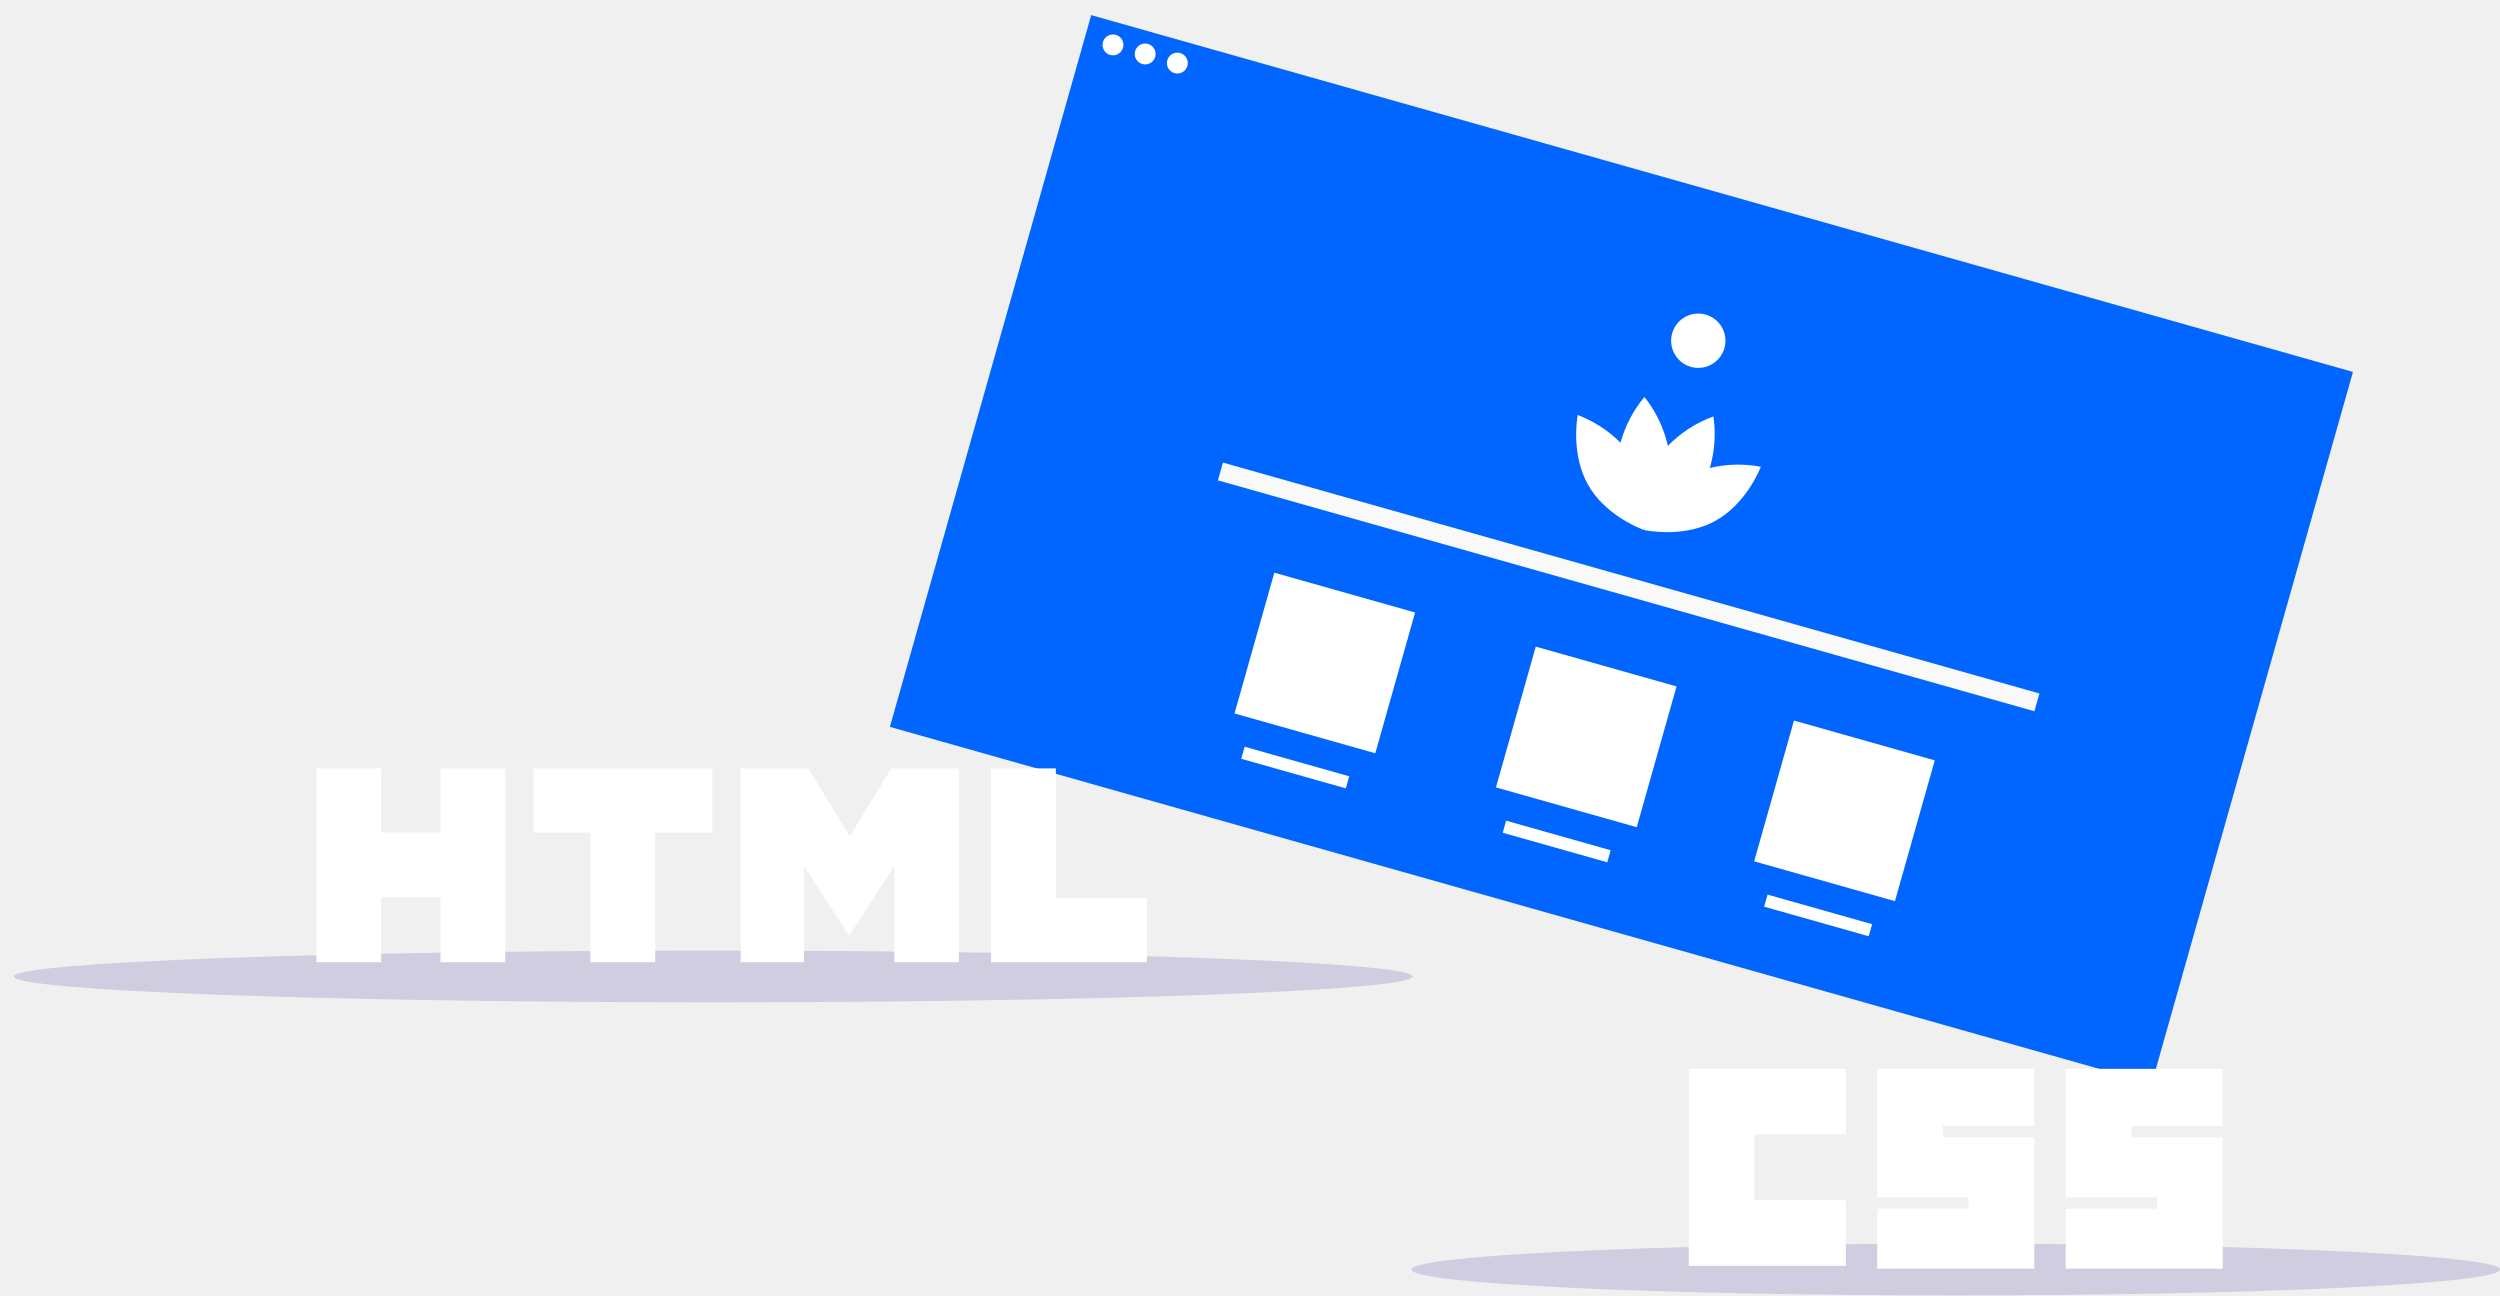
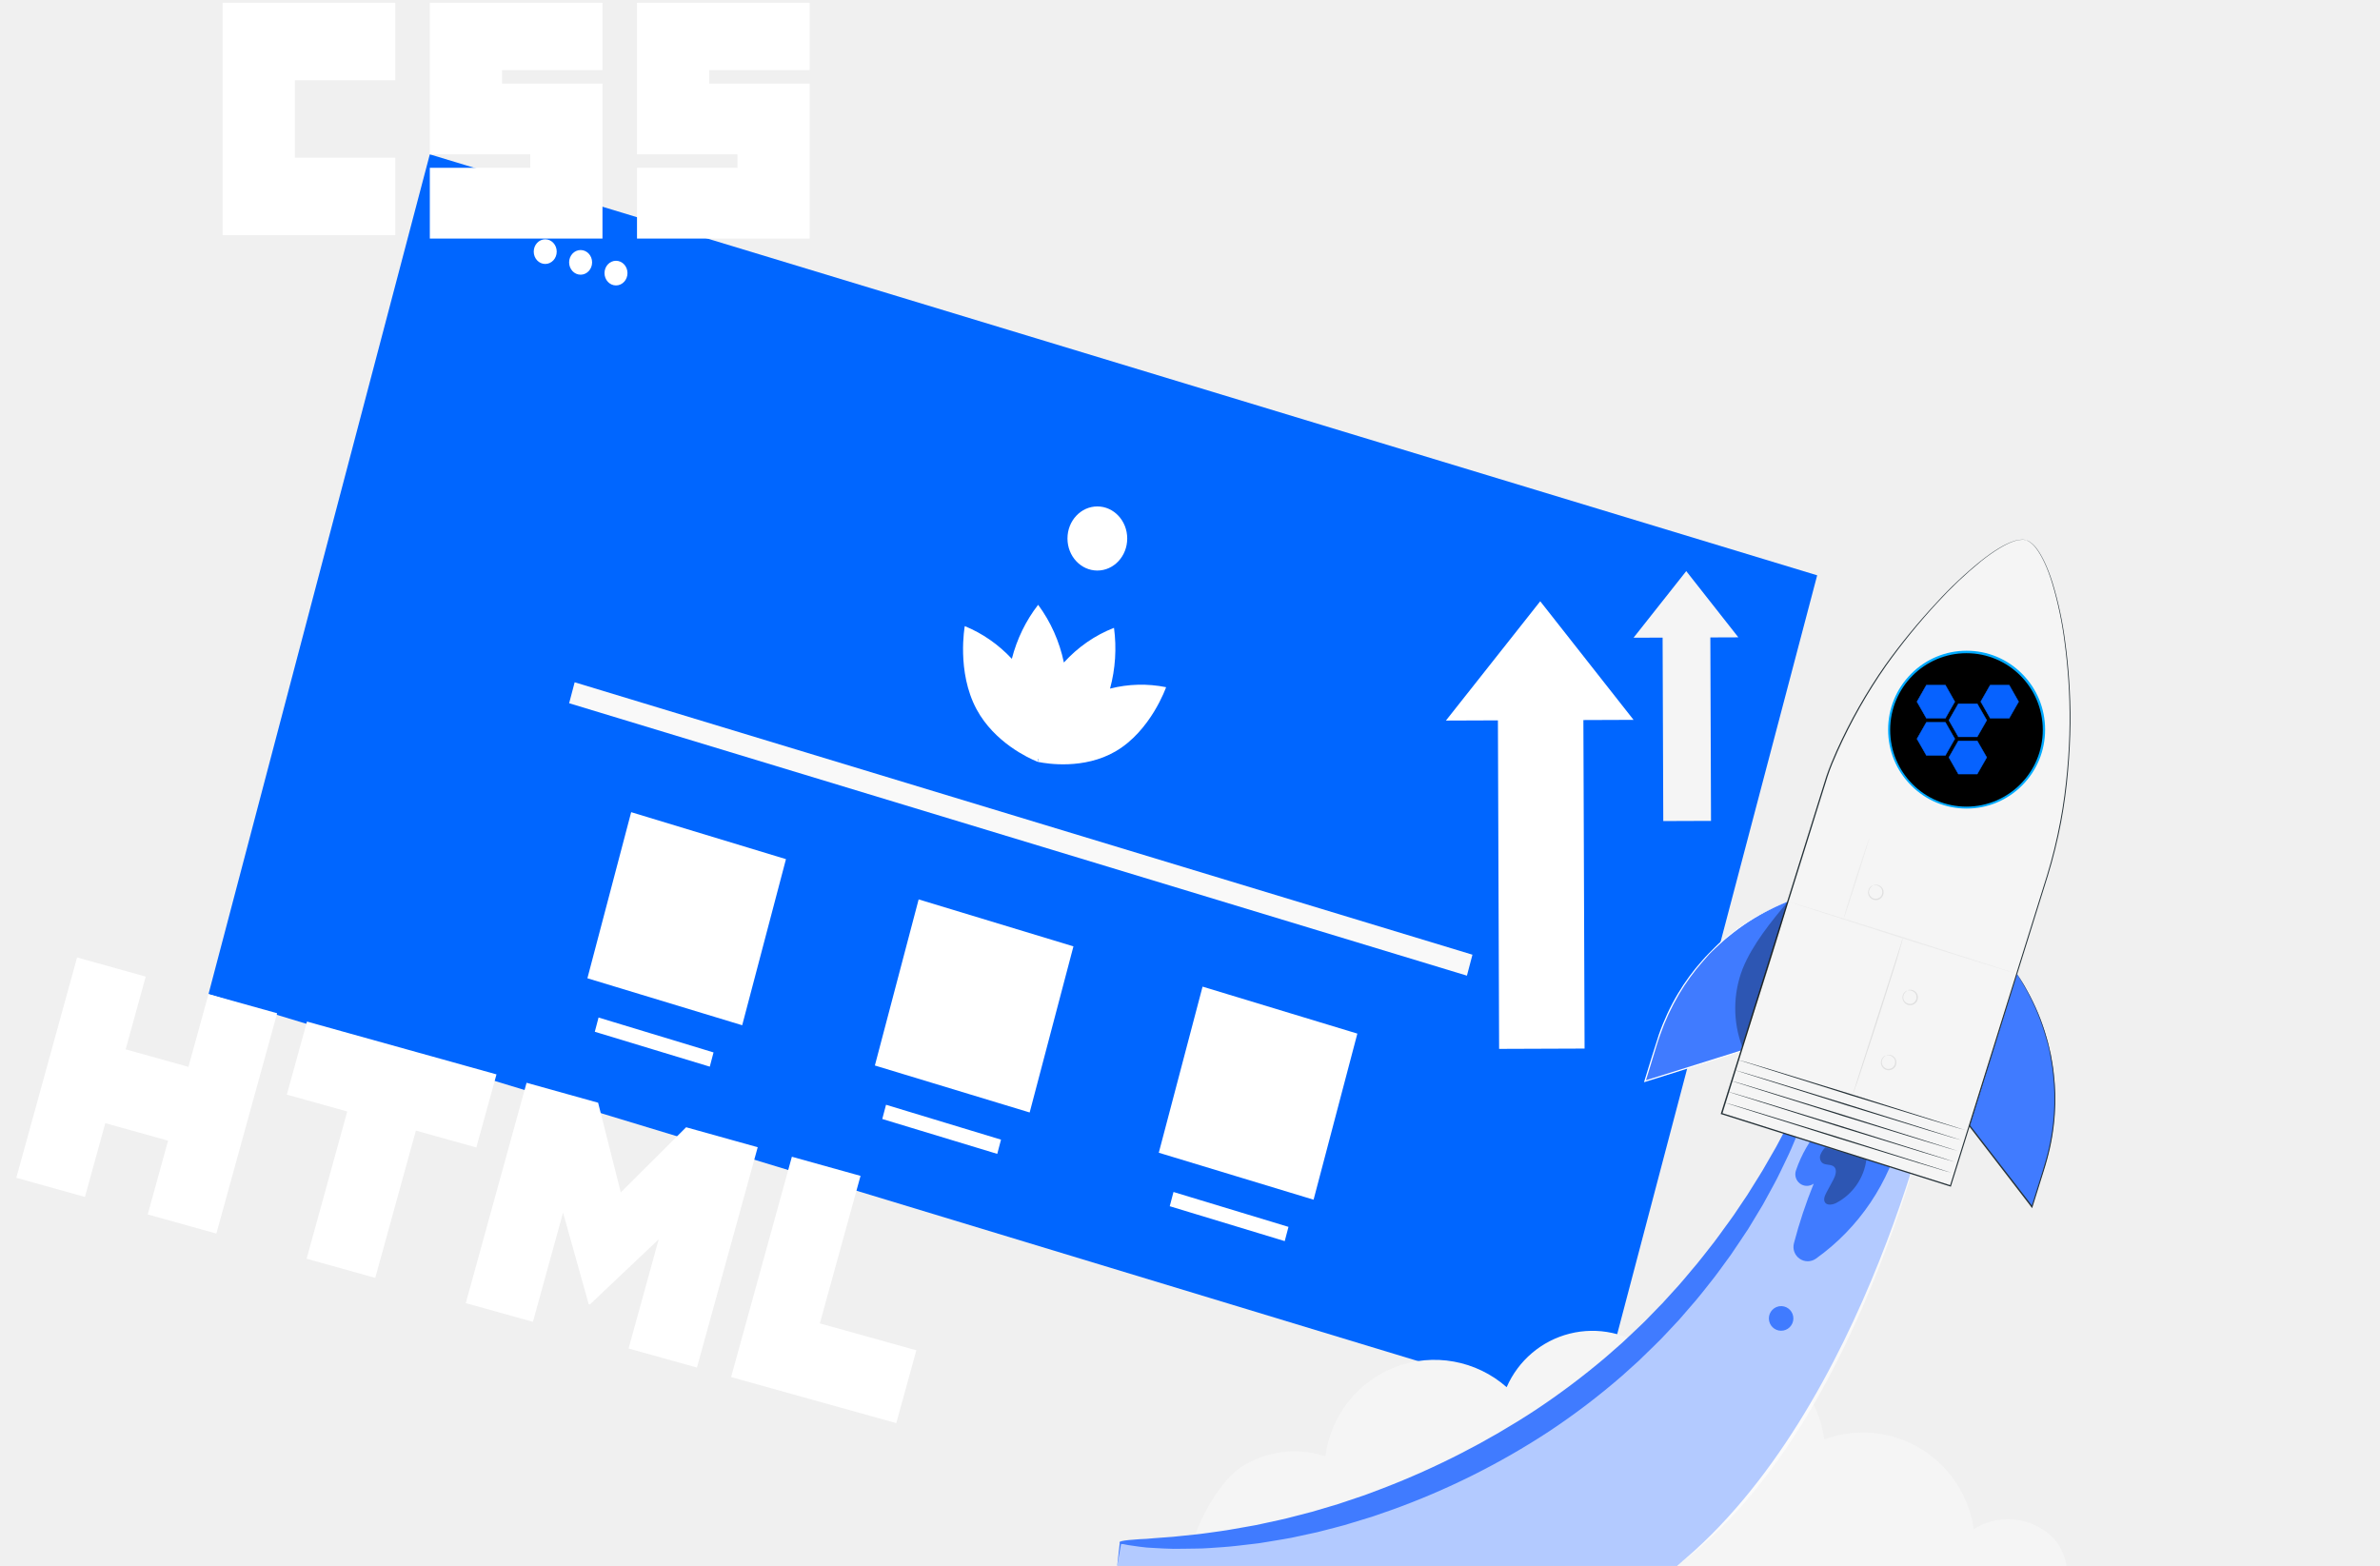
- <svg xmlns="http://www.w3.org/2000/svg" id="ae5f5559-570c-4c14-9324-22f1786600a2" data-name="Layer 1" width="1015.128" height="526" viewBox="0 0 1015.128 526" version="1.1">
-   <defs id="defs209" />
-   <rect x="600.647" y="143.872" width="300.346" height="532.432" transform="translate(59.46229 833.9856) rotate(-74.20991)" fill="#3f3d56" id="rect138" style="fill:#0066ff" />
-   <circle cx="451.929" cy="18.229" r="4.243" fill="#00b0ff" id="circle140" style="fill:#ffffff" />
-   <circle cx="464.995" cy="21.924" r="4.243" fill="#00b0ff" id="circle142" style="fill:#ffffff" />
-   <circle cx="478.061" cy="25.618" r="4.243" fill="#00b0ff" id="circle144" style="fill:#ffffff" />
-   <path d="M807.42,376.53a49.571,49.571,0,0,0-20.704.489,49.483,49.483,0,0,0,1.464-20.92,49.194,49.194,0,0,0-18.506,11.943,49.193,49.193,0,0,0-9.512-19.866,49.482,49.482,0,0,0-9.709,18.588A49.572,49.572,0,0,0,733.071,355.505s-3.09,15.716,4.349,28.612c6.622,11.478,19.343,16.849,22.063,17.892l.064.076.034-.039c.276.105.431.158.431.158s.058-.302.139-.841c.049-.06.098-.122.152-.19.011.086.02.164.031.241-.214.501-.322.789-.322.789s.16.035.45.091l.009.051.094-.032c2.863.535,16.514,2.622,28.166-3.688C801.822,391.536,807.42,376.53,807.42,376.53Z" transform="translate(-92.43613 -187)" fill="#00b0ff" id="path146" style="fill:#ffffff" />
-   <circle cx="689.592" cy="138.352" r="11.032" fill="#00b0ff" id="circle148" style="fill:#ffffff" />
-   <rect x="581.484" y="421.571" width="344.549" height="7.496" transform="translate(51.74221 -376.0588) rotate(15.79009)" fill="#00b0ff" id="rect150" style="fill:#f9f9f9" />
-   <rect x="600.672" y="426.503" width="59.405" height="59.405" transform="translate(55.49076 -341.3188) rotate(15.79009)" fill="#00b0ff" id="rect152" style="fill:#ffffff" />
-   <rect x="706.833" y="456.523" width="59.405" height="59.405" transform="translate(67.66575 -369.0738) rotate(15.79009)" fill="#00b0ff" id="rect154" style="fill:#ffffff" />
-   <rect x="780.575" y="83.321" width="59.405" height="59.405" transform="rotate(15.79009)" fill="#00b0ff" id="rect156" style="fill:#ffffff" />
-   <rect x="596.302" y="496.124" width="44.129" height="5.092" transform="translate(66.59275 -336.4488) rotate(15.79009)" fill="#00b0ff" id="rect158" style="fill:#ffffff" />
-   <rect x="702.463" y="526.144" width="44.129" height="5.092" transform="translate(78.76773 -364.2038) rotate(15.79009)" fill="#00b0ff" id="rect160" style="fill:#ffffff" />
-   <rect x="808.623" y="556.165" width="44.129" height="5.092" transform="translate(90.94272 -391.9588) rotate(15.79009)" fill="#00b0ff" id="rect162" style="fill:#ffffff" />
-   <ellipse cx="289.6" cy="396.5" rx="284" ry="10.5" fill="#d0cde1" id="ellipse164" />
-   <ellipse cx="794.128" cy="515.5" rx="221" ry="10.5" fill="#d0cde1" id="ellipse166" />
-   <path d="M778.172,621H841.93v26.664H804.836v26.664h37.098v26.662H778.172Zm76.511,0h63.76v23.186h-37.096v4.637h37.096v53.327H854.685V677.802h37.096v-4.637H854.682V621Zm76.513,0h63.76v23.186h-37.096v4.637h37.096v53.327H931.196V677.802h37.096v-4.637H931.198V621Z" transform="translate(-92.43613 -187)" fill="#3f3d56" id="path168" style="fill:#ffffff" />
-   <path d="M220.926,499h26.302v25.986h24.061V499h26.304v78.693H271.291V551.342H247.23v26.351H220.928V499Zm111.254,26.096H309.028V499h72.625v26.096H358.487v52.596H332.185V525.096h-.005ZM393.179,499h27.425l16.87,27.651L454.329,499h27.437v78.693H455.571V538.688L437.475,566.668h-.454L418.914,538.688v39.005H393.179Zm101.676,0h26.31v52.682h36.989v26.011H494.854V499Z" transform="translate(-92.43613 -187)" fill="#3f3d56" id="path170" style="fill:#ffffff" />
+ <svg xmlns="http://www.w3.org/2000/svg" width="995.201" height="654.481" version="1.1" id="svg1025">
+   <defs id="defs1029" />
+   <style id="style933">.B{fill:#f5f5f5}.C{fill:#263238}.D{fill:#407bff}</style>
+   <path fill="#0066ff" d="m 87.185,415.696 92.542,-351.158 580.127,176.035 -92.542,351.158 z" id="path935" />
+   <g fill="#ffffff" id="g947" transform="translate(-129.4188,1.155525)">
+     <ellipse cx="357.407" cy="104.066" rx="4.805" ry="5.156" id="ellipse937" />
+     <ellipse cx="372.202" cy="108.556" rx="4.805" ry="5.156" id="ellipse939" />
+     <ellipse cx="386.997" cy="113.045" rx="4.805" ry="5.156" id="ellipse941" />
+     <path d="m 617.027,286.204 a 56.13,60.231 0 0 0 -23.443,0.594 56.03,60.123 0 0 0 1.657,-25.418 55.702,59.771 0 0 0 -20.955,14.51 55.702,59.771 0 0 0 -10.77,-24.137 56.029,60.122 0 0 0 -10.993,22.585 56.13,60.231 0 0 0 -19.682,-13.68 c 0,0 -3.499,19.095 4.925,34.764 7.498,13.946 21.903,20.472 24.982,21.74 l 0.073,0.093 0.038,-0.047 0.487,0.192 c 0,0 0.066,-0.367 0.157,-1.021 l 0.173,-0.23 0.035,0.293 c -0.242,0.609 -0.364,0.959 -0.364,0.959 0,0 0.181,0.043 0.509,0.11 l 0.011,0.062 0.106,-0.038 c 3.242,0.651 18.699,3.186 31.892,-4.482 14.823,-8.615 21.162,-26.848 21.162,-26.848 z" id="path943" />
+     <ellipse cx="588.276" cy="224.022" rx="12.492" ry="13.405" id="ellipse945" />
+   </g>
+   <path fill="#f9f9f9" d="m 240.295,285.301 375.414,113.917 -2.31,8.764 -375.414,-113.917 z" id="path949" />
+   <path d="m 263.927,339.62 64.727,19.641 -18.304,69.455 -64.727,-19.641 z m 120.207,36.476 64.727,19.641 -18.304,69.455 -64.727,-19.641 z m 118.719,36.476 64.727,19.641 -18.304,69.455 -64.727,-19.641 z m -252.568,12.919 48.083,14.59 -1.569,5.953 -48.083,-14.59 z m 120.206,36.476 48.083,14.59 -1.569,5.953 -48.083,-14.59 z m 120.207,36.476 48.083,14.59 -1.569,5.953 -48.083,-14.59 z M 93.095,1.156 H 165.289 V 33.553 h -42.002 v 32.397 h 42.006 v 32.395 H 93.096 Z m 86.634,0 h 72.195 V 29.327 h -42.004 v 5.634 h 42.004 v 64.794 h -72.193 v -29.583 h 42.004 v -5.634 h -42.008 V 1.156 Z m 86.636,0 h 72.195 V 29.327 h -42.004 v 5.634 h 42.004 v 64.794 h -72.195 v -29.583 h 42.004 v -5.634 h -42.002 V 1.156 Z M 32.233,400.375 l 28.699,8.001 -8.393,30.426 26.254,7.319 8.393,-30.426 28.701,8.002 -25.417,92.136 -28.699,-8.001 8.511,-30.853 -26.254,-7.319 -8.511,30.853 -28.699,-8.001 25.417,-92.136 z m 112.963,64.398 -25.262,-7.043 8.429,-30.555 79.243,22.093 -8.429,30.555 -25.278,-7.047 -16.988,61.582 -28.699,-8.001 16.988,-61.582 z m 74.987,-11.998 29.925,8.343 9.477,37.506 27.321,-27.247 29.937,8.346 -25.417,92.136 -28.582,-7.969 12.598,-45.668 -28.782,27.255 -0.495,-0.138 -10.72,-38.268 -12.598,45.668 -28.08,-7.829 z m 110.942,30.93 28.708,8.004 -17.016,61.682 40.359,11.252 -8.401,30.454 -69.069,-19.256 25.417,-92.136 z" fill="#ffffff" id="path951" />
+   <path d="m 850.486,637.571 c -8.177,-3.624 -17.612,-2.916 -25.163,1.889 -2.001,-14.061 -10.206,-26.464 -22.331,-33.756 -12.125,-7.292 -26.876,-8.695 -40.146,-3.818 -2.358,-16.122 -12.369,-30.083 -26.838,-37.429 -14.469,-7.346 -31.587,-7.157 -45.893,0.505 -9.517,-7.551 -21.978,-10.242 -33.74,-7.287 -11.762,2.955 -21.499,11.223 -26.364,22.388 -12.764,-11.238 -30.653,-14.479 -46.516,-8.427 -15.863,6.052 -27.11,20.408 -29.245,37.329 a 41.23,41.23 0 0 0 -35.406,4.61 c -10.293,6.855 -21.021,27.845 -22.031,40.204 l 367.422,1.858 c -1.232,-8.723 -5.788,-14.43 -13.748,-18.066 z" class="B" id="path953" />
+   <g fill="#ffffff" id="g959" transform="translate(-129.4188,1.155525)">
+     <path d="m 773.471,250.275 39.022,49.588 -78.458,0.294 z" id="path955" />
+     <path d="m 755.746,292.159 35.739,-0.132 0.53,145.289 -35.739,0.132 z" id="path957" />
+   </g>
+   <g class="B" id="g965" transform="translate(-129.4188,1.155525)">
+     <path d="m 834.524,237.662 21.789,27.693 -43.82,0.162 z" id="path961" />
+     <path d="m 824.626,261.054 19.96,-0.074 0.296,81.129 -19.96,0.074 z" id="path963" />
+   </g>
+   <path d="m 468.252,644.962 c 66.519,2.754 131.129,-15.195 186.638,-52.145 54.972,-36.802 86.631,-97.581 109.409,-159.903 l 46.093,15.903 c 0,0 -29.224,140.791 -109.096,205.845 h -234.122 z" class="D" id="path967" />
+   <path d="m 468.77,645.619 c 66.519,2.754 130.611,-15.852 186.12,-52.802 54.972,-36.802 86.631,-97.581 109.409,-159.903 l 46.093,15.903 c 0,0 -29.224,147.25 -109.096,205.845 h -234.122 z" fill="#ffffff" opacity="0.6" id="path969" />
+   <path d="m 759.088,449.416 c 0.343,0.122 0.202,1.472 -0.384,3.94 l -1.202,4.519 -0.849,2.854 -1.111,3.209 -2.748,7.495 -3.697,8.744 c -1.344,3.128 -3.03,6.398 -4.667,9.891 -1.637,3.493 -3.677,7.058 -5.728,10.836 l -1.566,2.864 -1.727,2.864 -3.566,5.9 -0.919,1.513 -1.01,1.493 -2.02,3.047 -4.172,6.184 c -3.03,4.062 -5.97,8.398 -9.405,12.562 -1.687,2.102 -3.344,4.296 -5.152,6.398 l -5.515,6.377 -1.404,1.625 -1.475,1.574 -2.94,3.148 -3.03,3.209 c -1.01,1.076 -2.091,2.031 -3.152,3.138 l -6.485,6.306 -6.849,6.174 a 294.62,294.62 0 0 1 -30.537,23.245 c -20.657,13.553 -42.831,24.611 -66.064,32.943 l -7.94,2.752 -7.829,2.386 -3.839,1.158 -3.818,1.016 -7.455,1.919 -7.263,1.574 c -2.374,0.559 -4.707,1.016 -7.071,1.391 l -6.778,1.127 c -1.111,0.173 -2.202,0.386 -3.293,0.528 l -3.222,0.386 c -4.263,0.498 -8.303,1.016 -12.122,1.259 -3.819,0.243 -7.465,0.599 -10.869,0.589 -3.404,-0.01 -6.556,0.152 -9.465,0.112 -2.909,-0.04 -5.566,-0.223 -7.95,-0.345 l -3.364,-0.203 -2.96,-0.345 c -1.828,-0.223 -3.364,-0.447 -4.606,-0.66 -2.485,-0.416 -3.778,-0.823 -3.758,-1.188 0.02,-0.365 1.354,-0.67 3.839,-0.934 a 109.33,109.33 0 0 1 4.596,-0.366 l 2.919,-0.142 3.323,-0.284 q 3.515,-0.284 7.788,-0.579 l 9.223,-0.955 c 3.303,-0.325 6.819,-0.894 10.546,-1.391 3.727,-0.497 7.677,-1.31 11.718,-1.98 l 3.121,-0.559 c 1.01,-0.193 2.101,-0.447 3.162,-0.68 l 6.546,-1.422 c 2.232,-0.437 4.465,-1.076 6.758,-1.655 l 7,-1.808 7.162,-2.122 3.667,-1.087 3.687,-1.239 7.526,-2.529 7.637,-2.874 a 337.08,337.08 0 0 0 63.64,-32.639 311.44,311.44 0 0 0 29.597,-22.26 l 6.697,-5.87 c 2.172,-1.98 4.253,-4.062 6.364,-5.992 1.01,-1.016 2.111,-1.95 3.101,-2.975 l 2.97,-3.047 2.95,-3.047 1.465,-1.483 1.394,-1.533 5.495,-6.042 c 1.808,-2.031 3.465,-4.062 5.162,-6.093 3.455,-3.93 6.465,-8.023 9.536,-11.861 1.505,-1.94 2.879,-3.94 4.283,-5.849 l 2.081,-2.843 1.01,-1.412 1.01,-1.422 3.748,-5.575 1.818,-2.691 1.677,-2.701 c 2.202,-3.564 4.404,-6.906 6.233,-10.216 1.829,-3.31 3.758,-6.327 5.273,-9.302 1.515,-2.975 3.03,-5.687 4.414,-8.205 1.384,-2.518 2.455,-4.915 3.536,-7.017 0.545,-1.016 1.01,-2.031 1.535,-2.975 0.525,-0.944 0.889,-1.818 1.283,-2.64 0.808,-1.635 1.525,-3.047 2.131,-4.062 1.202,-2.173 2.01,-3.27 2.354,-3.148 z m 2.545,21.661 a 54.45,54.45 0 0 0 -10.667,18.401 4.88,4.88 0 0 0 1.682,5.436 4.82,4.82 0 0 0 5.662,0.108 l 0.101,-0.071 a 201.82,201.82 0 0 0 -8.273,24.931 6.01,6.01 0 0 0 2.36,6.457 c 2.06,1.439 4.795,1.427 6.843,-0.029 18.009,-12.833 30.775,-31.798 35.931,-53.376 z" class="D" id="path971" />
+   <path d="m 763.239,479.79 c -0.87,0.869 -1.557,1.905 -2.02,3.047 a 3.18,3.18 0 0 0 0.697,3.382 c 1.384,1.178 3.758,0.467 5.051,1.716 1.293,1.249 0.566,3.666 -0.354,5.372 l -2.909,5.413 c -0.707,1.32 -1.404,3.047 -0.485,4.225 0.919,1.178 3.091,0.853 4.576,0.102 6.95,-3.633 11.682,-10.466 12.657,-18.279 z" opacity="0.3" id="path973" />
+   <path d="m 843.344,407.171 0.273,0.396 c 15.684,23.575 19.882,53.03 11.415,80.084 l -5.303,16.969 -26.213,-33.989 z" class="D" id="path975" />
+   <path d="m 843.344,407.171 -0.091,0.315 -0.283,0.924 -1.071,3.514 -4.041,13.151 -14.142,45.617 v -0.223 l 23.9,30.973 2.313,3.047 -0.455,0.091 q 1.596,-5.078 3.131,-10.003 c 1.01,-3.29 2.091,-6.52 2.95,-9.718 a 94.53,94.53 0 0 0 3.273,-18.807 91.38,91.38 0 0 0 -0.384,-17.264 c -0.242,-2.701 -0.768,-5.26 -1.182,-7.728 a 52.07,52.07 0 0 0 -1.697,-6.997 92.88,92.88 0 0 0 -8.233,-20.067 c -1.172,-2.275 -2.293,-3.91 -2.97,-5.078 l -1.061,-1.757 c 0,0 0.101,0.122 0.313,0.416 l 0.828,1.28 c 0.707,1.148 1.869,2.772 3.03,5.078 3.576,6.317 6.381,13.044 8.354,20.036 0.707,2.194 1.162,4.57 1.748,7.017 0.424,2.478 0.96,5.078 1.212,7.759 a 90.42,90.42 0 0 1 0.434,17.325 94.9,94.9 0 0 1 -3.253,18.919 c -0.859,3.229 -1.95,6.438 -2.95,9.729 l -3.121,10.003 -0.152,0.487 -0.313,-0.406 -2.313,-3.047 -23.88,-30.994 -0.071,-0.102 v -0.122 l 14.445,-45.749 4.132,-13.029 1.101,-3.443 0.444,-0.894 a 1.51,1.51 0 0 1 0.051,-0.254 z" class="C" id="path977" />
+   <path d="m 747.612,376.959 -0.455,0.173 c -25.914,10.185 -45.832,31.64 -54.154,58.331 l -5.222,16.736 40.275,-12.653 z" class="D" id="path979" />
+   <path d="m 747.612,376.959 c 0,0 0,0.091 -0.081,0.284 -0.081,0.193 -0.152,0.508 -0.263,0.873 l -1.01,3.412 -3.98,12.867 -13.97,45.201 v 0.132 h -0.121 l -36.709,11.557 -3.566,1.117 -0.475,0.152 0.152,-0.487 3.03,-9.861 3.03,-9.546 a 93.88,93.88 0 0 1 7.98,-17.162 c 2.917,-4.908 6.3,-9.519 10.102,-13.77 1.727,-2.031 3.596,-3.828 5.334,-5.595 1.738,-1.767 3.546,-3.311 5.344,-4.692 5.524,-4.526 11.571,-8.366 18.011,-11.435 2.243,-1.158 4.041,-1.808 5.303,-2.336 l 1.394,-0.569 0.495,-0.162 -1.849,0.823 c -1.202,0.559 -3.03,1.239 -5.253,2.417 -6.384,3.148 -12.381,7.033 -17.87,11.577 -1.778,1.391 -3.475,3.047 -5.303,4.702 -1.828,1.655 -3.576,3.544 -5.283,5.585 a 88.48,88.48 0 0 0 -9.99,13.74 c -3.193,5.397 -5.839,11.102 -7.899,17.03 -1.101,3.047 -2.02,6.306 -3.03,9.536 l -3.03,9.871 -0.323,-0.335 3.566,-1.117 36.719,-11.516 -0.162,0.162 14.142,-44.906 4.101,-12.938 1.101,-3.453 0.293,-0.904 c 0.017,-0.086 0.041,-0.171 0.071,-0.254 z" fill="#ffffff" id="path981" />
+   <path d="m 847.334,225.901 c -7.576,-2.386 -27.658,12.907 -50.881,41.717 -22.86,28.374 -32.325,56.453 -32.325,56.453 l -44.235,141.593 37.113,11.719 21.506,6.784 37.113,11.719 40.143,-128.483 c 3.94,-12.552 6.676,-25.453 8.172,-38.529 1.537,-13.107 2.027,-26.318 1.465,-39.504 -1.838,-36.884 -10.445,-61.073 -18.031,-63.47" class="B" id="path983" />
+   <path d="m 847.334,225.901 0.333,0.122 0.414,0.162 0.535,0.305 a 11.5,11.5 0 0 1 2.98,2.843 c 2.232,2.894 4.626,7.799 6.718,14.441 a 151.7,151.7 0 0 1 5.303,24.87 c 0.677,4.935 1.222,10.236 1.606,15.893 0.384,5.657 0.616,11.648 0.545,17.954 -0.071,6.306 -0.404,12.917 -1.01,19.803 a 215.78,215.78 0 0 1 -2.889,21.387 c -1.437,7.605 -3.292,15.125 -5.556,22.524 q -3.566,11.435 -7.344,23.57 l -33.143,106.193 -0.071,0.254 -0.253,-0.081 -47.861,-15.111 -47.871,-15.121 -0.253,-0.071 0.081,-0.254 33.214,-106.193 q 3.788,-12.125 7.364,-23.56 1.788,-5.707 3.525,-11.252 c 1.242,-3.676 2.727,-7.18 4.243,-10.592 5.667,-12.594 12.506,-24.62 20.425,-35.919 a 265.18,265.18 0 0 1 21.466,-26.16 168.54,168.54 0 0 1 18.506,-17.396 c 5.445,-4.306 10.102,-7.048 13.607,-8.195 a 11.19,11.19 0 0 1 4.041,-0.66 l 0.606,0.051 0.434,0.102 0.333,0.091 -0.343,-0.061 -0.424,-0.091 -0.606,-0.051 a 11.53,11.53 0 0 0 -4.041,0.711 c -3.435,1.168 -8.081,3.93 -13.526,8.256 a 171.19,171.19 0 0 0 -18.354,17.386 266.94,266.94 0 0 0 -21.324,26.221 c -7.887,11.289 -14.695,23.302 -20.334,35.878 -1.505,3.412 -3.03,6.916 -4.212,10.561 l -3.515,11.252 q -3.566,11.435 -7.344,23.57 l -33.152,106.213 -0.172,-0.335 47.831,15.131 47.861,15.121 -0.333,0.173 33.204,-106.182 7.364,-23.55 c 2.256,-7.39 4.104,-14.899 5.536,-22.494 1.404,-7.332 2.293,-14.471 2.919,-21.326 0.626,-6.855 0.95,-13.476 1.01,-19.782 0.06,-6.306 -0.121,-12.278 -0.505,-17.924 -0.384,-5.646 -0.909,-10.947 -1.576,-15.873 -1.043,-8.415 -2.787,-16.728 -5.212,-24.85 -2.02,-6.641 -4.414,-11.546 -6.616,-14.441 -0.801,-1.121 -1.792,-2.091 -2.929,-2.864 l -0.525,-0.315 -0.404,-0.162 z" class="C" id="path985" />
+   <path d="m 726.894,443.221 94.944,29.369" class="B" id="path987" />
+   <path d="m 821.838,472.59 c 0,0.142 -21.334,-6.327 -47.548,-14.43 l -47.396,-14.938 c 0.081,-0.142 21.334,6.327 47.558,14.43 z" class="C" id="path989" />
+   <path d="m 725.136,447.385 94.944,29.359" class="B" id="path991" />
+   <path d="m 820.06,476.744 c 0,0.142 -21.334,-6.317 -47.548,-14.42 l -47.406,-14.938 c 0,-0.142 21.324,6.317 47.548,14.43 z" class="C" id="path993" />
+   <path d="m 723.793,451.934 94.944,29.369" class="B" id="path995" />
+   <path d="m 818.737,481.303 c 0,0.132 -21.334,-6.327 -47.548,-14.43 l -47.396,-14.938 c 0.081,-0.142 21.324,6.317 47.548,14.43 z" class="C" id="path997" />
+   <path d="m 722.449,456.484 94.944,29.369" class="B" id="path999" />
+   <path d="m 817.393,485.853 c 0,0.142 -21.334,-6.327 -47.548,-14.43 l -47.396,-14.938 c 0.081,-0.142 21.334,6.327 47.558,14.43 z" class="C" id="path1001" />
+   <path d="m 721.116,461.044 94.944,29.359" class="B" id="path1003" />
+   <path d="m 816.02,490.402 c -0.051,0.142 -21.334,-6.317 -47.548,-14.43 l -47.396,-14.928 c 0.081,-0.132 21.365,6.296 47.588,14.42 z" class="C" id="path1005" />
+   <path d="m 795.625,392.192 c -0.005,0.234 -0.039,0.466 -0.101,0.691 -0.061,0.467 -0.263,1.107 -0.485,1.96 l -2.071,7.109 -7.344,23.255 -7.617,23.174 -2.374,6.997 -0.677,1.899 a 3.34,3.34 0 0 1 -0.263,0.65 c 0.029,-0.235 0.084,-0.467 0.162,-0.691 l 0.586,-1.919 2.212,-7.048 7.465,-23.225 7.485,-23.205 2.243,-7.038 0.576,-1.919 c 0.054,-0.234 0.122,-0.464 0.202,-0.691 z" fill="#e0e0e0" id="path1007" />
+   <path d="m 843.344,407.171 c -0.051,0.132 -21.334,-6.449 -47.548,-14.705 l -47.396,-15.233 c 0.081,-0.173 21.324,6.438 47.548,14.695 z" fill="#ebebeb" id="path1009" />
+   <path d="m 788.746,441.333 a 1.36,1.36 0 0 1 0.717,-0.234 3.18,3.18 0 0 1 2.02,0.477 3.05,3.05 0 0 1 1.495,2.671 3.25,3.25 0 0 1 -2.095,3.093 3.22,3.22 0 0 1 -3.603,-0.94 3.06,3.06 0 0 1 -0.626,-3.047 3.13,3.13 0 0 1 1.202,-1.676 1.29,1.29 0 0 1 0.697,-0.305 c 0,0 -0.232,0.152 -0.566,0.467 a 3.19,3.19 0 0 0 -1.01,1.615 2.7,2.7 0 0 0 0.626,2.569 2.76,2.76 0 0 0 3.061,0.783 c 1.083,-0.407 1.8,-1.449 1.798,-2.611 0.034,-0.942 -0.426,-1.832 -1.212,-2.346 a 3.2,3.2 0 0 0 -1.788,-0.579 c -0.485,0.03 -0.717,0.112 -0.717,0.061 z m 9.02,-27.206 a 1.31,1.31 0 0 1 0.717,-0.234 3.21,3.21 0 0 1 2.02,0.477 3.05,3.05 0 0 1 1.485,2.671 3.25,3.25 0 0 1 -2.095,3.093 3.22,3.22 0 0 1 -3.603,-0.94 3.06,3.06 0 0 1 -0.626,-3.047 3.21,3.21 0 0 1 1.162,-1.615 1.32,1.32 0 0 1 0.697,-0.294 c 0,0 -0.222,0.152 -0.566,0.457 a 3.27,3.27 0 0 0 -1.01,1.625 2.67,2.67 0 0 0 0.616,2.569 3.02,3.02 0 0 0 3.03,0.782 c 1.054,-0.449 1.755,-1.47 1.798,-2.62 0.039,-0.938 -0.418,-1.826 -1.202,-2.336 a 3.34,3.34 0 0 0 -1.798,-0.589 c -0.354,-0.03 -0.616,0.051 -0.626,0 z m -14.384,-43.942 a 1.36,1.36 0 0 1 0.717,-0.234 3.18,3.18 0 0 1 2.02,0.477 3.05,3.05 0 0 1 1.495,2.671 3.25,3.25 0 0 1 -2.095,3.093 3.22,3.22 0 0 1 -3.603,-0.94 3.06,3.06 0 0 1 -0.626,-3.047 3.13,3.13 0 0 1 1.202,-1.676 1.29,1.29 0 0 1 0.697,-0.305 c 0,0 -0.222,0.152 -0.566,0.457 -0.49,0.428 -0.842,0.994 -1.01,1.625 a 2.7,2.7 0 0 0 0.626,2.569 2.76,2.76 0 0 0 3.061,0.783 c 1.083,-0.407 1.8,-1.449 1.798,-2.611 0.034,-0.942 -0.426,-1.832 -1.212,-2.346 a 3.2,3.2 0 0 0 -1.788,-0.579 c -0.404,0.03 -0.707,0.112 -0.717,0.061 z" fill="#e0e0e0" id="path1011" />
+   <path d="m 781.806,349.804 c 0.131,0 -2.212,7.809 -5.233,17.345 -3.021,9.536 -5.596,17.264 -5.738,17.193 -0.142,-0.071 2.202,-7.809 5.233,-17.355 z" fill="#ebebeb" id="path1013" />
+   <path d="m 728.571,437.89 c 0,0 13.768,-40.793 19.041,-60.931 -6.96,8.368 -14.809,17.975 -18.9,28.069 a 45.74,45.74 0 0 0 -0.141,32.862 z" opacity="0.3" id="path1015" />
+   <path d="m 743.642,546.296 a 5.15,5.15 0 0 0 -3.875,6.071 c 0.57,2.747 3.223,4.53 5.966,4.008 2.743,-0.522 4.565,-3.155 4.097,-5.922 -0.468,-2.767 -3.053,-4.647 -5.814,-4.228" class="D" id="path1017" />
+   <path d="m 845.556,281.776 c -6.201,-6.234 -14.445,-9.667 -23.214,-9.667 -8.769,0 -17.013,3.433 -23.214,9.667 -6.201,6.234 -9.616,14.522 -9.616,23.338 0,8.816 3.415,17.104 9.616,23.338 6.201,6.234 14.445,9.667 23.214,9.667 8.769,0 17.013,-3.433 23.214,-9.667 6.201,-6.234 9.616,-14.522 9.616,-23.338 0,-8.816 -3.415,-17.104 -9.616,-23.338 z m -23.214,53.712 c -16.66,0 -30.214,-13.626 -30.214,-30.375 0,-16.749 13.554,-30.375 30.214,-30.375 16.66,0 30.214,13.626 30.214,30.375 0,16.749 -13.554,30.375 -30.214,30.375 z" fill="#00aaff" id="path1019" />
+   <ellipse ry="32.075" rx="31.906" cy="305.22" cx="822.286" id="ellipse1021" />
+   <path d="m 813.462,302.041 h -7.932 l -3.944,6.92 3.944,6.911 h 7.932 l 3.944,-6.911 z m 5.43,-7.762 -3.953,6.911 3.953,6.92 h 7.889 l 3.979,-6.92 -3.979,-6.911 z m -3.953,22.443 3.953,6.946 h 7.889 l 3.979,-6.946 -3.979,-6.911 h -7.889 z m 2.468,-23.293 -3.944,-6.946 h -7.932 l -3.944,6.946 3.944,6.911 h 7.932 z m 10.86,-0.035 3.944,6.946 h 7.932 l 3.944,-6.911 -3.944,-6.946 h -7.932 z" fill="#0662ff" stroke="#0066ff" stroke-width="0.177" id="path1023" />
</svg>
